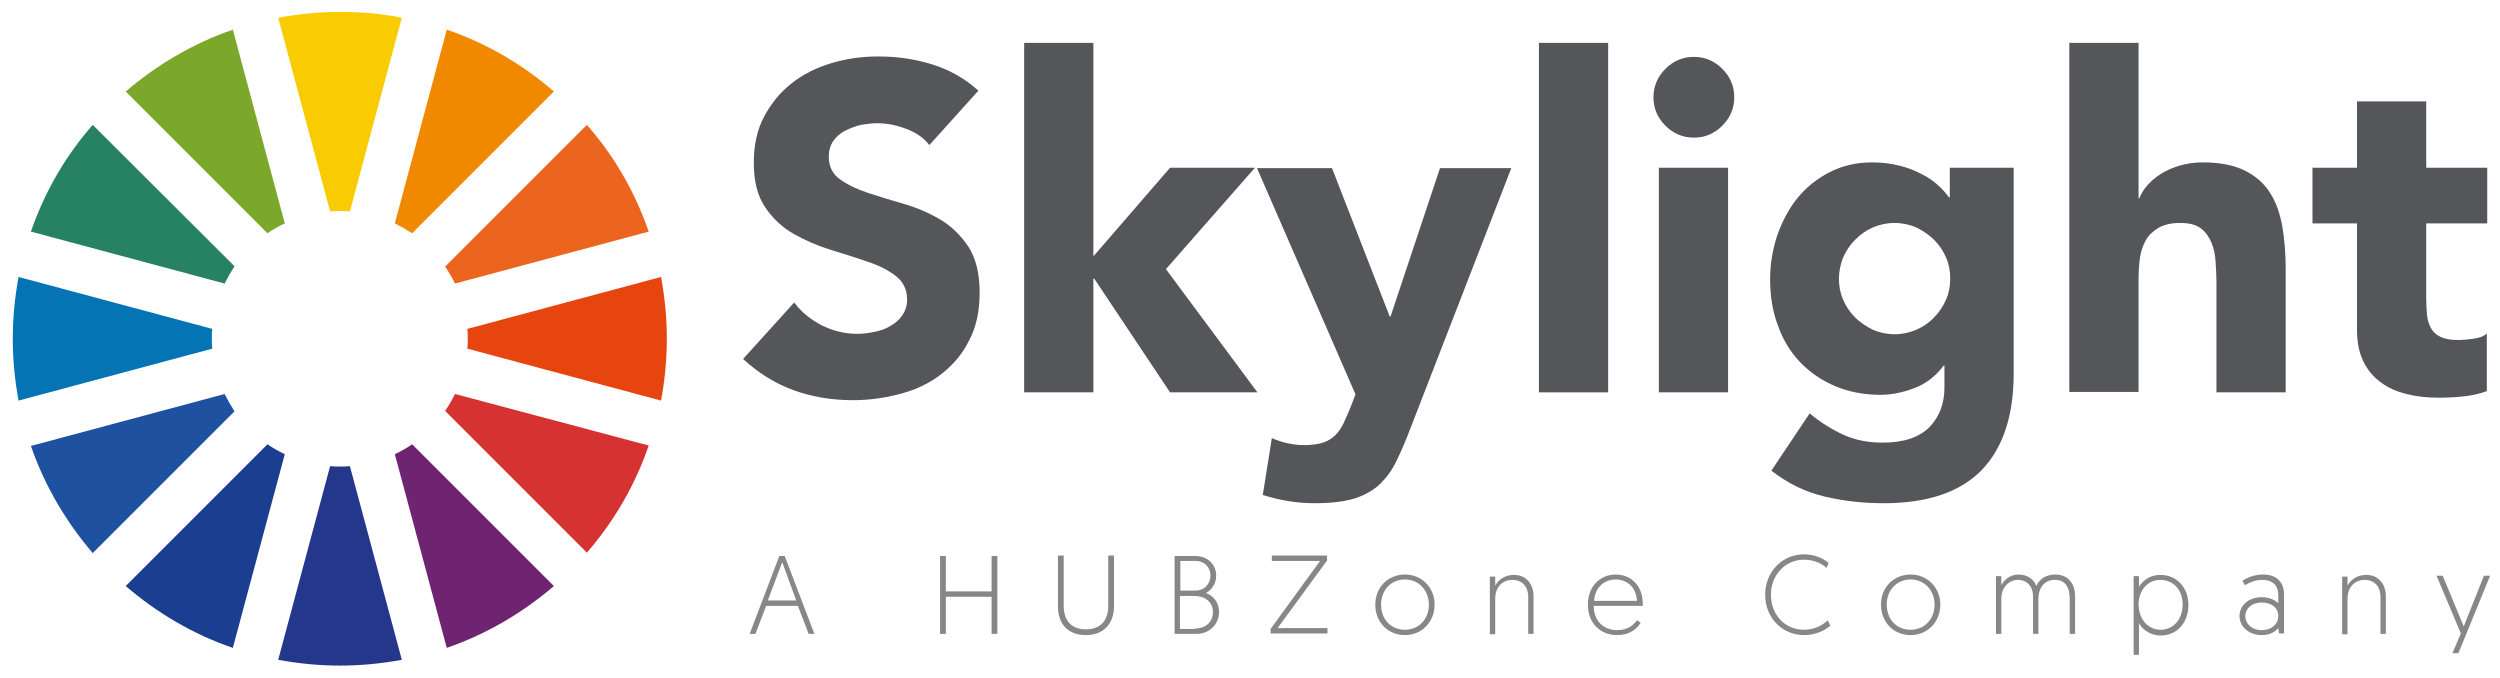
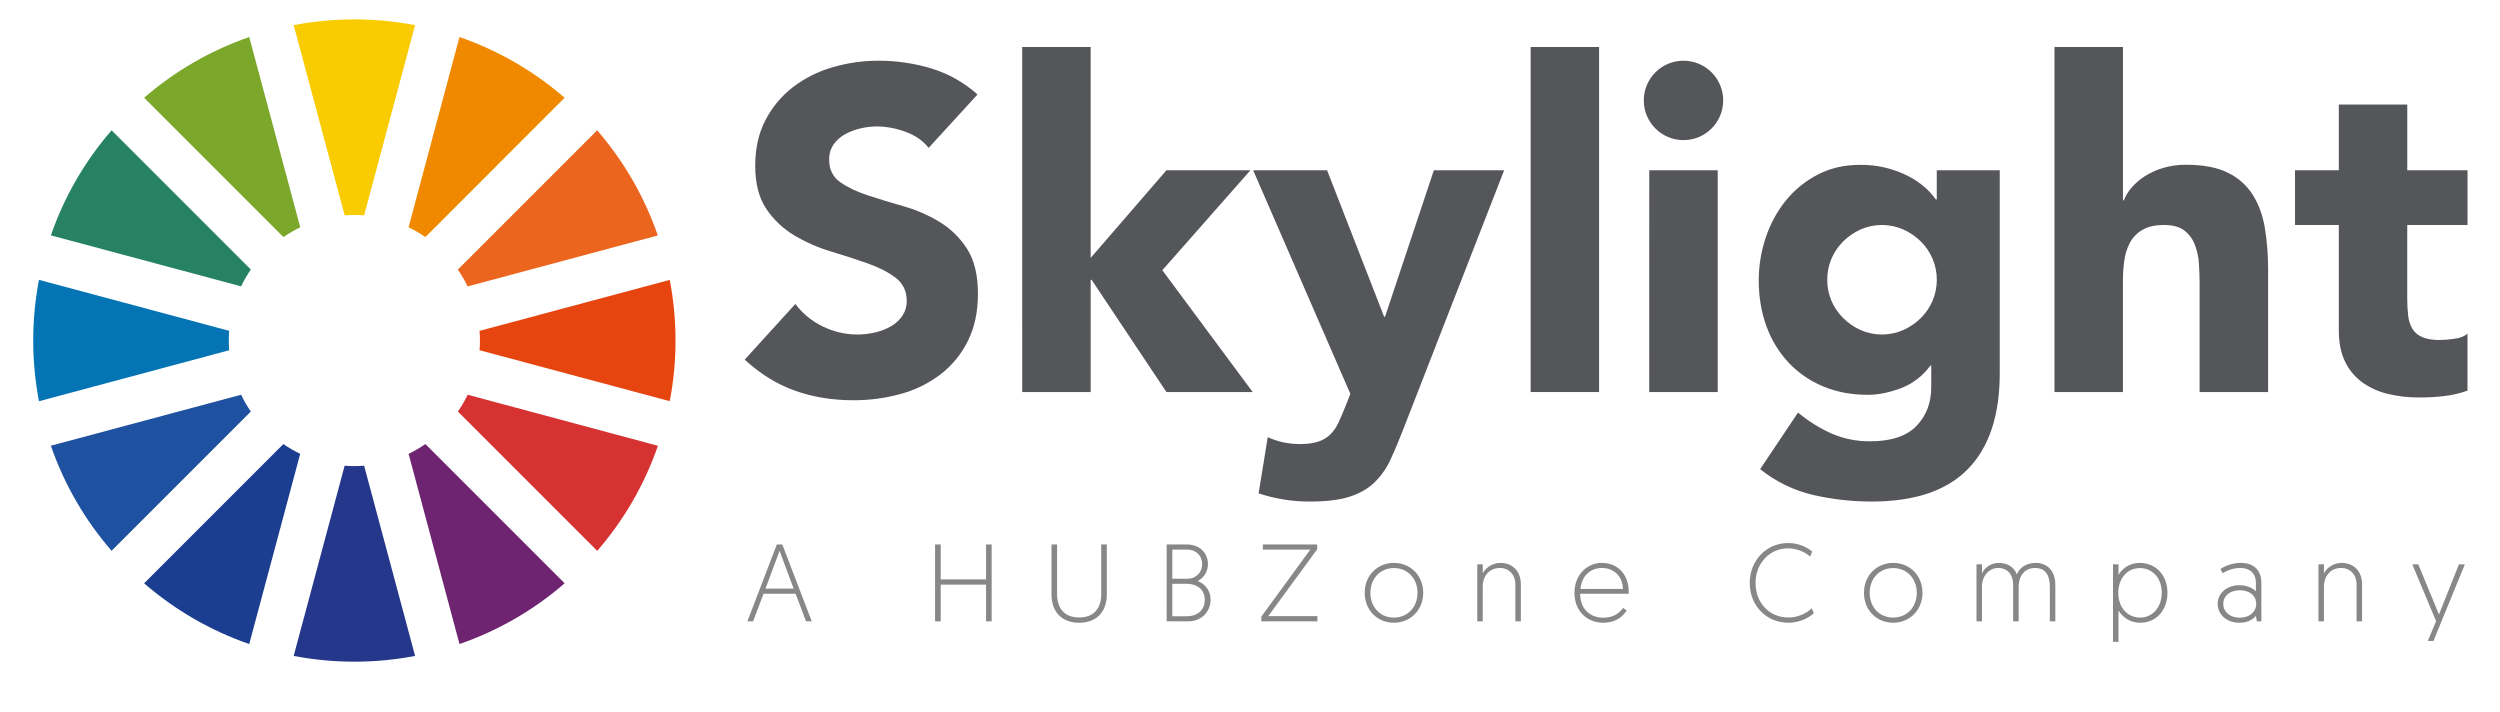
- <svg xmlns="http://www.w3.org/2000/svg" version="1.1" id="Layer_1" x="0px" y="0px" viewBox="0 0 606.6 164.4" enable-background="new 0 0 606.6 164.4" xml:space="preserve">
-   <g>
-     <g>
-       <g>
-         <path fill="#55565A" d="M225.5,35.2c-1.4-1.8-3.3-3.1-5.8-4c-2.4-0.9-4.7-1.3-6.9-1.3c-1.3,0-2.6,0.2-3.9,0.4     c-1.3,0.3-2.6,0.8-3.8,1.4c-1.2,0.6-2.2,1.5-2.9,2.5c-0.7,1-1.1,2.3-1.1,3.8c0,2.4,0.9,4.2,2.7,5.5c1.8,1.3,4.1,2.4,6.8,3.3     c2.7,0.9,5.7,1.8,8.8,2.7c3.1,0.9,6.1,2.2,8.8,3.8c2.7,1.6,5,3.9,6.8,6.6c1.8,2.8,2.7,6.5,2.7,11.1c0,4.4-0.8,8.3-2.5,11.5     c-1.6,3.3-3.9,6-6.7,8.2c-2.8,2.2-6.1,3.8-9.8,4.8c-3.7,1-7.6,1.6-11.7,1.6c-5.2,0-9.9-0.8-14.4-2.4c-4.4-1.6-8.5-4.1-12.3-7.6     l12.4-13.7c1.8,2.4,4.1,4.2,6.8,5.6c2.7,1.3,5.5,2,8.5,2c1.4,0,2.9-0.2,4.3-0.5c1.5-0.3,2.8-0.8,3.9-1.5c1.2-0.7,2.1-1.5,2.8-2.6     c0.7-1,1.1-2.3,1.1-3.7c0-2.4-0.9-4.3-2.7-5.7c-1.8-1.4-4.1-2.6-6.9-3.5c-2.8-1-5.8-1.9-9-2.9c-3.2-1-6.2-2.3-9-3.9     c-2.8-1.6-5.1-3.8-6.9-6.5c-1.8-2.7-2.7-6.2-2.7-10.7c0-4.3,0.8-8,2.5-11.2c1.7-3.2,3.9-5.9,6.7-8.1c2.8-2.2,6-3.8,9.7-4.9     c3.7-1.1,7.4-1.6,11.3-1.6c4.5,0,8.8,0.6,13,1.9c4.2,1.3,8,3.4,11.3,6.4L225.5,35.2z" />
-         <path fill="#55565A" d="M248.5,10.4h16.8v51.8l18.6-21.5h20.6l-21.6,24.6l22.2,29.9h-21.2l-18.4-27.6h-0.2v27.6h-16.8V10.4z" />
-         <path fill="#55565A" d="M342.2,104c-1.1,2.9-2.2,5.5-3.3,7.7c-1,2.2-2.4,4.1-4,5.7c-1.6,1.5-3.6,2.7-6.1,3.5     c-2.5,0.8-5.7,1.2-9.8,1.2c-4.3,0-8.5-0.7-12.6-2l2.2-13.8c2.5,1.1,5.2,1.7,7.8,1.7c1.9,0,3.4-0.2,4.6-0.6c1.2-0.4,2.2-1,3-1.8     c0.8-0.8,1.4-1.7,2-2.9c0.5-1.1,1.1-2.4,1.7-3.9l1.2-3.1l-23.9-54.9h18.2l14,36h0.2l12-36h17.3L342.2,104z" />
-         <path fill="#55565A" d="M373.4,10.4h16.8v84.8h-16.8V10.4z" />
-         <path fill="#55565A" d="M401.2,23.6c0-2.7,1-5,2.9-6.9c1.9-1.9,4.2-2.9,6.9-2.9c2.7,0,5,1,6.9,2.9c1.9,1.9,2.9,4.2,2.9,6.9     c0,2.7-1,5-2.9,6.9c-1.9,1.9-4.2,2.9-6.9,2.9c-2.7,0-5-1-6.9-2.9C402.1,28.5,401.2,26.2,401.2,23.6z M402.5,40.7h16.8v54.5h-16.8     V40.7z" />
-         <path fill="#55565A" d="M488.6,90.6c0,10.3-2.6,18.1-7.8,23.5c-5.2,5.3-13.1,8-23.7,8c-4.9,0-9.6-0.5-14.3-1.6     c-4.7-1.1-9-3.2-13-6.3l9.3-13.9c2.6,2.2,5.4,3.9,8.2,5.2c2.9,1.3,6,1.9,9.5,1.9c5.2,0,8.9-1.3,11.4-3.8c2.4-2.5,3.6-5.7,3.6-9.6     v-5.3h-0.2c-1.9,2.6-4.4,4.5-7.2,5.5c-2.9,1.1-5.6,1.6-8.1,1.6c-4,0-7.7-0.7-11-2.1c-3.3-1.4-6.1-3.3-8.5-5.8     c-2.4-2.5-4.2-5.5-5.4-8.9c-1.3-3.4-1.9-7.2-1.9-11.3c0-3.6,0.6-7.1,1.7-10.5c1.2-3.4,2.8-6.5,4.9-9.1c2.1-2.6,4.7-4.7,7.8-6.3     c3.1-1.6,6.5-2.4,10.4-2.4c2.4,0,4.6,0.3,6.6,0.8c2,0.5,3.8,1.2,5.3,2c1.6,0.8,2.9,1.7,4,2.7c1.1,1,2,2,2.7,3h0.2v-7.2h15.5V90.6     z M446.2,67.6c0,1.8,0.3,3.5,1,5.1c0.7,1.6,1.6,3,2.9,4.3c1.2,1.2,2.7,2.2,4.3,3c1.6,0.7,3.4,1.1,5.3,1.1c1.9,0,3.6-0.4,5.3-1.1     c1.6-0.7,3.1-1.7,4.3-3c1.2-1.2,2.2-2.7,2.9-4.3c0.7-1.6,1-3.3,1-5.1c0-1.8-0.3-3.5-1-5.1c-0.7-1.6-1.6-3-2.9-4.3     c-1.2-1.2-2.7-2.2-4.3-3c-1.6-0.7-3.4-1.1-5.3-1.1c-1.9,0-3.7,0.4-5.3,1.1c-1.6,0.7-3,1.7-4.3,3c-1.2,1.2-2.2,2.7-2.9,4.3     C446.6,64.1,446.2,65.8,446.2,67.6z" />
-         <path fill="#55565A" d="M518.9,10.4v37.7h0.2c0.4-1,1-2.1,1.9-3.1c0.9-1,2-2,3.3-2.8c1.3-0.8,2.8-1.5,4.5-2     c1.7-0.5,3.6-0.8,5.6-0.8c4.3,0,7.7,0.7,10.3,2c2.6,1.3,4.7,3.1,6.1,5.4c1.5,2.3,2.4,5,3,8.2c0.5,3.1,0.8,6.5,0.8,10.2v30h-16.8     V68.5c0-1.6-0.1-3.2-0.2-4.9c-0.1-1.7-0.4-3.2-1-4.7c-0.6-1.4-1.4-2.6-2.6-3.5c-1.2-0.9-2.8-1.3-5-1.3c-2.2,0-3.9,0.4-5.3,1.2     c-1.3,0.8-2.4,1.8-3.1,3.1c-0.7,1.3-1.2,2.8-1.4,4.4c-0.2,1.6-0.3,3.4-0.3,5.2v27.1h-16.8V10.4H518.9z" />
-         <path fill="#55565A" d="M603.5,54.2h-14.8v18.2c0,1.5,0.1,2.9,0.2,4.1c0.1,1.2,0.5,2.3,1,3.2c0.5,0.9,1.3,1.6,2.4,2.1     c1.1,0.5,2.5,0.7,4.3,0.7c0.9,0,2.1-0.1,3.5-0.3c1.5-0.2,2.6-0.6,3.3-1.3v14c-1.9,0.7-3.8,1.1-5.8,1.3c-2,0.2-4,0.3-5.9,0.3     c-2.8,0-5.5-0.3-7.8-0.9c-2.4-0.6-4.5-1.5-6.3-2.9c-1.8-1.3-3.2-3-4.2-5.1c-1-2.1-1.5-4.6-1.5-7.6V54.2h-10.8V40.7h10.8V24.6     h16.8v16.1h14.8V54.2z" />
-       </g>
-       <g>
-         <path fill="#25378B" d="M84.9,113.1c-0.8,0.1-1.6,0.1-2.4,0.1s-1.6,0-2.4-0.1l-12.6,47c4.9,0.9,9.9,1.4,15,1.4     c5.1,0,10.1-0.5,15-1.4L84.9,113.1z" />
-         <path fill="#0474B4" d="M51.5,79.8l-47-12.6c-0.9,4.9-1.4,9.9-1.4,15c0,5.1,0.5,10.1,1.4,15l47-12.6c-0.1-0.8-0.1-1.6-0.1-2.4     C51.4,81.4,51.4,80.6,51.5,79.8z" />
-         <path fill="#7BA72B" d="M56.5,7.2c-9.6,3.3-18.4,8.5-26,15l34.4,34.4c1.3-0.9,2.7-1.7,4.2-2.4L56.5,7.2z" />
-         <path fill="#268262" d="M7.5,56.2l47,12.6c0.7-1.4,1.5-2.8,2.4-4.2L22.5,30.3C15.9,37.8,10.8,46.6,7.5,56.2z" />
-         <path fill="#1E519F" d="M54.5,95.6l-47,12.6c3.3,9.6,8.5,18.4,15,26l34.4-34.4C56,98.4,55.2,97,54.5,95.6z" />
-         <path fill="#1C3E91" d="M64.9,107.8l-34.4,34.4c7.6,6.5,16.3,11.7,26,15l12.6-47C67.6,109.5,66.2,108.7,64.9,107.8z" />
-         <path fill="#F8CC00" d="M82.5,2.9c-5.1,0-10.1,0.5-15,1.4l12.6,47c0.8-0.1,1.6-0.1,2.4-0.1s1.6,0,2.4,0.1l12.6-47     C92.6,3.3,87.6,2.9,82.5,2.9z" />
-         <path fill="#F08900" d="M108.4,7.2l-12.6,47c1.4,0.7,2.8,1.5,4.2,2.4l34.4-34.4C126.9,15.7,118.1,10.5,108.4,7.2z" />
-         <path fill="#D63231" d="M110.4,95.6c-0.7,1.4-1.5,2.8-2.4,4.1l34.4,34.4c6.5-7.5,11.7-16.3,15-26L110.4,95.6z" />
-         <path fill="#E74510" d="M160.4,67.2l-47,12.6c0.1,0.8,0.1,1.6,0.1,2.4c0,0.8,0,1.6-0.1,2.4l47,12.6c0.9-4.9,1.4-9.9,1.4-15     C161.8,77.1,161.3,72.1,160.4,67.2z" />
-         <path fill="#EC651F" d="M142.4,30.3L108,64.7c0.9,1.3,1.7,2.7,2.4,4.1l47-12.6C154.1,46.6,149,37.8,142.4,30.3z" />
-         <path fill="#6F2471" d="M100,107.8c-1.3,0.9-2.7,1.7-4.2,2.4l12.6,47c9.6-3.3,18.4-8.5,26-15L100,107.8z" />
-       </g>
-     </g>
-     <g>
-       <path fill="#878787" d="M185.9,147l-2.6,6.8h-1.4l7.2-18.9h1.3l7.2,18.9h-1.4l-2.6-6.8H185.9z M189.8,136.4l-3.5,9.3h6.9    L189.8,136.4z" />
-       <path fill="#878787" d="M228.1,134.9h1.4v8.6h11.1v-8.6h1.4v18.9h-1.4v-9h-11.1v9h-1.4V134.9z" />
-       <path fill="#878787" d="M256.7,147.1v-12.3h1.4v12.2c0,3.5,1.8,5.7,5.4,5.7c3.6,0,5.4-2.2,5.4-5.7v-12.2h1.4v12.3    c0,4.2-2.5,7-6.8,7C259.1,154.1,256.7,151.4,256.7,147.1z" />
-       <path fill="#878787" d="M285,134.9h4.9c3.1,0,5.2,2,5.2,4.8c0,2-1.2,3.5-2.5,4.2c1.8,0.6,3.2,2.3,3.2,4.6c0,2.9-2.3,5.3-5.4,5.3    H285V134.9z M290.1,143.3c2.1,0,3.6-1.6,3.6-3.6c0-2.1-1.5-3.6-3.6-3.6h-3.7v7.2H290.1z M289.9,152.5c2.6,0,4.4-1.5,4.4-4    s-2-3.9-4.5-3.9h-3.5v8H289.9z" />
-       <path fill="#878787" d="M308.3,152.6l12-16.5h-11.7v-1.3H322v1.2l-12,16.4h12.1v1.3h-13.8V152.6z" />
-       <path fill="#878787" d="M340.9,139.4c4.1,0,7.2,3.2,7.2,7.3c0,4.2-3.1,7.4-7.2,7.4c-4.1,0-7.2-3.1-7.2-7.4    C333.7,142.5,336.8,139.4,340.9,139.4z M340.9,152.8c3.4,0,5.8-2.6,5.8-6.1c0-3.4-2.4-6.1-5.8-6.1c-3.4,0-5.8,2.6-5.8,6.1    C335.1,150.3,337.5,152.8,340.9,152.8z" />
-       <path fill="#878787" d="M372.1,144.7v9.1h-1.3v-9c0-2.6-1.6-4.1-3.8-4.1c-2.5,0-4.2,1.8-4.2,4.6v8.6h-1.3v-14h1.3v2.2    c0.7-1.4,2.4-2.6,4.4-2.6C370,139.4,372.1,141.4,372.1,144.7z" />
-       <path fill="#878787" d="M392,139.4c4,0,6.6,3,6.6,7v0.6h-11.9c0,3.7,2.4,5.9,5.7,5.9c2.6,0,4-1.3,4.8-2.4l0.9,0.6    c-0.9,1.5-2.7,3-5.7,3c-4.1,0-7.1-2.9-7.1-7.3C385.2,142.2,388.4,139.4,392,139.4z M397.2,145.8c-0.2-3.5-2.6-5.2-5.2-5.2    c-2.5,0-5,1.7-5.2,5.2H397.2z" />
-       <path fill="#878787" d="M444.1,151.8c-0.5,0.5-2.8,2.3-6.3,2.3c-5.4,0-9.5-4.2-9.5-9.8c0-5.6,4.2-9.8,9.4-9.8c3,0,5.1,1.3,6,2.1    l-0.5,1.2c-0.6-0.6-2.6-2-5.5-2c-4.4,0-8,3.6-8,8.5c0,4.9,3.4,8.5,8,8.5c3.3,0,5.3-1.8,5.8-2.3L444.1,151.8z" />
-       <path fill="#878787" d="M463.6,139.4c4.1,0,7.2,3.2,7.2,7.3c0,4.2-3.1,7.4-7.2,7.4c-4.1,0-7.2-3.1-7.2-7.4    C456.4,142.5,459.5,139.4,463.6,139.4z M463.6,152.8c3.4,0,5.8-2.6,5.8-6.1c0-3.4-2.4-6.1-5.8-6.1c-3.4,0-5.8,2.6-5.8,6.1    C457.8,150.3,460.2,152.8,463.6,152.8z" />
-       <path fill="#878787" d="M503.5,153.8h-1.3v-8.4c0-3.1-1.2-4.7-3.6-4.7c-2.3,0-4,1.6-4,4.7v8.4h-1.3v-9c0-2.6-1.5-4.1-3.7-4.1    c-2.1,0-4,1.8-4,4.6v8.5h-1.3v-14h1.3c0,1.4,0,2.2,0,2.2c0.6-1.3,2.2-2.6,4.1-2.6c2.2,0,3.8,1.1,4.4,2.8c0.8-1.9,2.6-2.8,4.6-2.8    c3.1,0,4.8,2.2,4.8,5.3V153.8z" />
-       <path fill="#878787" d="M517.7,139.8h1.3v2.6c0.3-0.5,1.8-2.9,5.2-2.9c4,0,6.8,3.1,6.8,7.3c0,4.3-2.8,7.4-6.7,7.4    c-3.2,0-4.9-2.2-5.3-3v7.7h-1.3V139.8z M524.3,152.8c3,0,5.3-2.5,5.3-6.1c0-3.7-2.4-6-5.4-6c-3.3,0-5.3,2.8-5.3,6    C519,150.6,521.4,152.8,524.3,152.8z" />
-       <path fill="#878787" d="M548.8,144.9c1.9,0,3.4,0.8,4,1.5v-2.1c0-2.3-1.5-3.6-3.8-3.6c-1.9,0-3.3,0.7-4.3,1.3l-0.6-1.1    c0.8-0.5,2.6-1.5,5-1.5c3.5,0,5.1,2,5.1,4.9v9.4H553l-0.2-1.3c-0.8,0.9-2,1.7-4,1.7c-3.2,0-5.4-2.1-5.4-4.6    C543.4,146.8,545.7,144.9,548.8,144.9z M548.8,152.9c2.4,0,4-1.5,4-3.4c0-2-1.6-3.3-4-3.3c-2.5,0-4,1.5-4,3.3    C544.8,151.3,546.3,152.9,548.8,152.9z" />
-       <path fill="#878787" d="M578.9,144.7v9.1h-1.3v-9c0-2.6-1.6-4.1-3.8-4.1c-2.5,0-4.2,1.8-4.2,4.6v8.6h-1.3v-14h1.3v2.2    c0.7-1.4,2.4-2.6,4.4-2.6C576.8,139.4,578.9,141.4,578.9,144.7z" />
-       <path fill="#878787" d="M595,158.6l2.1-4.9l-5.9-14h1.5l5.1,12.3l4.9-12.3h1.5l-7.7,18.8H595z" />
-     </g>
-   </g>
+ <svg xmlns="http://www.w3.org/2000/svg" id="Layer_1" data-name="Layer 1" viewBox="0 0 2530 720">
+   <defs>
+     <style>.cls-1{fill:#25378b;}.cls-2{fill:#0474b4;}.cls-3{fill:#7ba72b;}.cls-4{fill:#268262;}.cls-5{fill:#1e519f;}.cls-6{fill:#1c3e91;}.cls-7{fill:#f8cc00;}.cls-8{fill:#f08900;}.cls-9{fill:#d63231;}.cls-10{fill:#e74510;}.cls-11{fill:#ec651f;}.cls-12{fill:#6f2471;}.cls-13{fill:#55565a;}.cls-14{fill:#878787;}</style>
+   </defs>
+   <path class="cls-1" d="M368.49,471.31c-3.26.27-6.56.39-9.86.39s-6.6-.12-9.86-.39L297.2,663.8a327.08,327.08,0,0,0,122.87,0Z" />
+   <path class="cls-2" d="M231.93,334.79,39.44,283.21a326.87,326.87,0,0,0,0,122.83l192.49-51.58c-.27-3.26-.39-6.52-.39-9.82S231.66,338,231.93,334.79Z" />
+   <path class="cls-3" d="M252.22,37.48A324.75,324.75,0,0,0,145.85,98.91l141,141a127.69,127.69,0,0,1,17-9.9Z" />
+   <path class="cls-4" d="M51.47,238.19,244,289.77a123.39,123.39,0,0,1,9.86-17L112.94,131.86A324.26,324.26,0,0,0,51.47,238.19Z" />
+   <path class="cls-5" d="M244,399.48,51.47,451.06a323.58,323.58,0,0,0,61.47,106.33L253.85,416.48A121.14,121.14,0,0,1,244,399.48Z" />
+   <path class="cls-6" d="M286.76,449.39,145.85,590.3a324.16,324.16,0,0,0,106.37,61.47L303.8,459.28A128.13,128.13,0,0,1,286.76,449.39Z" />
+   <path class="cls-7" d="M358.64,19.63a323.89,323.89,0,0,0-61.43,5.82l51.58,192.49c3.26-.27,6.56-.39,9.86-.39s6.6.12,9.86.39L420.07,25.45A323.9,323.9,0,0,0,358.64,19.63Z" />
+   <path class="cls-8" d="M465,37.48,413.47,230a127.76,127.76,0,0,1,17,9.9L571.38,98.95A324,324,0,0,0,465,37.48Z" />
+   <path class="cls-9" d="M473.28,399.48a124.88,124.88,0,0,1-9.9,17l141,141a324.18,324.18,0,0,0,61.43-106.33Z" />
+   <path class="cls-10" d="M677.8,283.25,485.31,334.83c.27,3.26.39,6.52.39,9.82s-.12,6.56-.39,9.78L677.8,406a326.46,326.46,0,0,0,0-122.75Z" />
+   <path class="cls-11" d="M604.33,131.86l-141,141a124.87,124.87,0,0,1,9.9,17l192.49-51.58A324.87,324.87,0,0,0,604.33,131.86Z" />
+   <path class="cls-12" d="M430.51,449.39a128.2,128.2,0,0,1-17,9.9L465,651.77A323.79,323.79,0,0,0,571.42,590.3Z" />
+   <path class="cls-13" d="M939.8,149.65Q931,138.57,916,133.25a85.41,85.41,0,0,0-28.4-5.31,74.69,74.69,0,0,0-16.16,1.85,62.13,62.13,0,0,0-15.7,5.77,34.21,34.21,0,0,0-12,10.39,26.32,26.32,0,0,0-4.62,15.7q0,14.78,11.08,22.63t27.94,13.39q16.85,5.54,36.26,11.08a149.68,149.68,0,0,1,36.25,15.7,85.94,85.94,0,0,1,27.94,27.25q11.09,17.09,11.08,45.72,0,27.25-10.16,47.57A96.48,96.48,0,0,1,952,378.72a116.78,116.78,0,0,1-40.18,19.86,176.65,176.65,0,0,1-48.26,6.47q-31.87,0-59.12-9.7t-50.8-31.4l51.26-56.35a74.72,74.72,0,0,0,27.94,22.86,79.72,79.72,0,0,0,34.87,8.08,78.91,78.91,0,0,0,17.78-2.08,58,58,0,0,0,16.16-6.24,34.89,34.89,0,0,0,11.55-10.62,26.5,26.5,0,0,0,4.39-15.24q0-14.78-11.31-23.32t-28.4-14.55q-17.09-6-36.95-12A165.43,165.43,0,0,1,804,238.32a88.92,88.92,0,0,1-28.4-26.79q-11.32-16.63-11.31-43.88,0-26.32,10.39-46.18A100.32,100.32,0,0,1,802.4,88.22a120.54,120.54,0,0,1,39.95-20.09A163.64,163.64,0,0,1,889,61.44a183.53,183.53,0,0,1,53.58,7.85,123.74,123.74,0,0,1,46.65,26.33Z" />
+   <path class="cls-13" d="M1034.47,47.58h69.28V261l76.67-88.68h85l-89.14,101.15,91.45,123.31h-87.29l-75.74-113.61h-.93V396.74h-69.28Z" />
+   <path class="cls-13" d="M1420.58,433.22q-6.93,18-13.39,31.87a76.6,76.6,0,0,1-16.4,23.32q-9.94,9.46-25.17,14.32t-40.18,4.85a162.48,162.48,0,0,1-51.73-8.31l9.24-56.8a79.32,79.32,0,0,0,32.33,6.93q11.54,0,18.94-2.54a31.56,31.56,0,0,0,12.24-7.39,41.08,41.08,0,0,0,8.08-11.78q3.22-6.93,6.93-16.16l5.08-12.94-98.37-226.3H1343l57.73,148.25h.92l49.42-148.25h71.13Z" />
+   <path class="cls-13" d="M1549,47.58h69.28V396.74H1549Z" />
+   <path class="cls-13" d="M1663.51,101.62a40.18,40.18,0,0,1,80.36,0,40.18,40.18,0,0,1-80.36,0Zm5.54,70.66h69.28V396.74H1669Z" />
+   <path class="cls-13" d="M2023.74,377.8q0,63.74-32.1,96.76t-97.68,33a263.16,263.16,0,0,1-59.12-6.69,133.81,133.81,0,0,1-53.57-26.1l38.33-57.27a145.22,145.22,0,0,0,33.94,21.24,95.53,95.53,0,0,0,39,7.85q31.87,0,46.88-15.47t15-39.49V370h-.92a65.29,65.29,0,0,1-29.79,22.86q-17.79,6.69-33.48,6.7-24.94,0-45.26-8.54a100.84,100.84,0,0,1-34.87-24,107.05,107.05,0,0,1-22.4-36.72q-7.86-21.23-7.85-46.64a135,135,0,0,1,7.16-43.41,118.67,118.67,0,0,1,20.32-37.41,102.05,102.05,0,0,1,32.1-26.09q18.93-9.93,43-9.93a104.45,104.45,0,0,1,49,11.55A80.78,80.78,0,0,1,1948,189.6a71.92,71.92,0,0,1,11.08,12.24h.92V172.28h63.74Zm-174.58-94.68a54.1,54.1,0,0,0,15.94,38.56,60.76,60.76,0,0,0,17.55,12.24,53.88,53.88,0,0,0,43.64,0,60,60,0,0,0,17.78-12.24,54.5,54.5,0,0,0,0-77.13,60.1,60.1,0,0,0-17.78-12.24,53.85,53.85,0,0,0-43.64,0,60.88,60.88,0,0,0-17.55,12.24,54.11,54.11,0,0,0-15.94,38.57Z" />
+   <path class="cls-13" d="M2148.44,47.58V202.76h.93a41.74,41.74,0,0,1,7.85-12.93,61.59,61.59,0,0,1,13.4-11.55,73.13,73.13,0,0,1,18.47-8.31,79.18,79.18,0,0,1,23.09-3.23q26.32,0,42.49,8.08a61.5,61.5,0,0,1,25.17,22.4q9,14.32,12.24,33.72a256.68,256.68,0,0,1,3.23,42V396.74H2226V286.82q0-9.69-.7-20.09a63.32,63.32,0,0,0-4.16-19.17,33.14,33.14,0,0,0-10.62-14.32q-7.17-5.54-20.55-5.54t-21.71,4.85a33.08,33.08,0,0,0-12.7,12.93,52.89,52.89,0,0,0-5.77,18.24,157,157,0,0,0-1.39,21.24V396.74h-69.27V47.58Z" />
+   <path class="cls-13" d="M2497.13,227.7h-61v74.82a139.64,139.64,0,0,0,.93,16.86,33.86,33.86,0,0,0,4.16,13.16,20.94,20.94,0,0,0,9.93,8.54q6.69,3,17.78,3a119.05,119.05,0,0,0,14.55-1.16q9-1.15,13.63-5.31v57.73a104.93,104.93,0,0,1-24,5.54,221.25,221.25,0,0,1-24.48,1.39,133.13,133.13,0,0,1-32.33-3.7,73.56,73.56,0,0,1-25.86-11.78,55.11,55.11,0,0,1-17.32-21q-6.24-12.93-6.23-31.41V227.7h-44.34V172.28h44.34V105.77h69.27v66.51h61Z" />
+   <path class="cls-14" d="M772.7,600.89l-10.56,27.89h-5.78L786.15,551h5.56l29.78,77.78H815.7l-10.55-27.89Zm16.22-43.44L774.7,595.66h28.44Z" />
+   <path class="cls-14" d="M946.3,551H952v35.33h45.89V551h5.67v77.78h-5.67V591.66H952v37.11H946.3Z" />
+   <path class="cls-14" d="M1064.11,601.44V551h5.67v50.33c0,14.44,7.56,23.55,22.33,23.55s22.33-9.11,22.33-23.55V551h5.67v50.44c0,17.44-10.11,28.78-28,28.78S1064.11,618.89,1064.11,601.44Z" />
+   <path class="cls-14" d="M1180.69,551H1201c12.56,0,21.45,8.11,21.45,19.89A19,19,0,0,1,1212,588a19.68,19.68,0,0,1,13.11,19c0,12.11-9.44,21.78-22.33,21.78h-22.11Zm21,34.67a14.46,14.46,0,0,0,14.89-14.78c0-8.44-6.11-14.67-14.89-14.67h-15.33v29.44Zm-.67,38c10.56,0,18.22-6,18.22-16.67s-8.11-16.22-18.44-16.22h-14.45v32.89Z" />
+   <path class="cls-14" d="M1276.49,624,1326,556.22h-48V551h55v4.89l-49.56,67.67h49.78v5.22h-56.78Z" />
+   <path class="cls-14" d="M1410.74,569.66c17,0,29.56,13.11,29.56,30.22,0,17.33-12.78,30.33-29.67,30.33s-29.55-12.78-29.55-30.33C1381.08,582.55,1393.74,569.66,1410.74,569.66Zm-.11,55.33c14,0,23.89-10.67,23.89-25.11,0-14.11-9.78-25-23.89-25s-23.78,10.89-23.78,25C1386.85,614.33,1396.63,625,1410.63,625Z" />
+   <path class="cls-14" d="M1539.1,591.33v37.44h-5.56v-37c0-10.55-6.67-17-15.67-17-10.11,0-17.33,7.56-17.33,18.78v35.22H1495V571.11h5.56v9.11c2.89-5.78,9.89-10.56,18-10.56C1530.43,569.66,1539.1,577.89,1539.1,591.33Z" />
+   <path class="cls-14" d="M1621.13,569.66c16.56,0,27.11,12.33,27.11,28.89v2.33h-49.11c0,15.33,9.78,24.22,23.56,24.22,10.67,0,16.56-5.22,19.89-9.89l3.67,2.55c-3.78,6.11-11.11,12.45-23.56,12.45-17,0-29.33-12.11-29.33-30.11C1593.35,581.22,1606.46,569.66,1621.13,569.66ZM1642.46,596c-.67-14.45-10.56-21.22-21.44-21.22-10.45,0-20.44,7.11-21.56,21.22Z" />
+   <path class="cls-14" d="M1835.5,620.55c-2.11,2.22-11.55,9.67-25.78,9.67-22.11,0-39-17.33-39-40.33s17.33-40.33,38.67-40.33a38.45,38.45,0,0,1,24.55,8.56l-2,5.11a35.36,35.36,0,0,0-22.55-8.33c-18.11,0-32.78,14.89-32.78,35s13.89,35,33.11,35a35.19,35.19,0,0,0,23.89-9.33Z" />
+   <path class="cls-14" d="M1916,569.66c17,0,29.56,13.11,29.56,30.22,0,17.33-12.78,30.33-29.67,30.33s-29.55-12.78-29.55-30.33C1886.31,582.55,1899,569.66,1916,569.66Zm-.11,55.33c14,0,23.89-10.67,23.89-25.11,0-14.11-9.78-25-23.89-25s-23.78,10.89-23.78,25C1892.08,614.33,1901.86,625,1915.86,625Z" />
+   <path class="cls-14" d="M2080,628.78h-5.56V594c0-12.78-5-19.22-15-19.22-9.33,0-16.56,6.67-16.56,19.33v34.67h-5.56v-37c0-10.67-6-17-15.22-17-8.78,0-16.33,7.56-16.33,18.89v35.11h-5.56V571.11h5.56v9.11c2.33-5.44,8.89-10.56,17-10.56,9.22,0,15.67,4.67,18.22,11.56,3.33-7.67,10.67-11.56,19.11-11.56,12.78,0,19.89,9.22,19.89,22Z" />
+   <path class="cls-14" d="M2138.36,571.11h5.56v10.67a24.49,24.49,0,0,1,21.44-12.11c16.44,0,28.11,12.56,28.11,30.11,0,17.78-11.33,30.44-27.55,30.44a25.11,25.11,0,0,1-22-12.45v31.78h-5.56ZM2165.81,625c12.55,0,21.89-10.44,21.89-25.22,0-15.11-9.78-24.89-22.11-24.89-13.44,0-21.89,11.33-21.89,24.89C2143.7,615.78,2153.81,625,2165.81,625Z" />
+   <path class="cls-14" d="M2266.39,592.22c7.89,0,14,3.33,16.56,6.22v-8.78c0-9.67-6.34-14.89-15.78-14.89a34.07,34.07,0,0,0-17.78,5.33l-2.33-4.33a38.79,38.79,0,0,1,20.44-6.11c14.33,0,21,8.33,21,20.33v38.78h-4.55l-1-5.44c-3.11,3.56-8.22,6.89-16.56,6.89-13.11,0-22.11-8.45-22.11-19.11C2244.28,600.22,2253.61,592.22,2266.39,592.22Zm.33,32.89c9.78,0,16.56-6,16.56-14,0-8.22-6.56-13.78-16.67-13.78s-16.67,6-16.67,13.78S2256.39,625.11,2266.72,625.11Z" />
+   <path class="cls-14" d="M2390.41,591.33v37.44h-5.56v-37c0-10.55-6.66-17-15.67-17-10.11,0-17.33,7.56-17.33,18.78v35.22h-5.56V571.11h5.56v9.11c2.89-5.78,9.89-10.56,18-10.56C2381.75,569.66,2390.41,577.89,2390.41,591.33Z" />
+   <path class="cls-14" d="M2456.89,648.66l8.44-20-24.11-57.56h6.11l20.89,50.78,20.22-50.78h6l-31.78,77.55Z" />
</svg>
